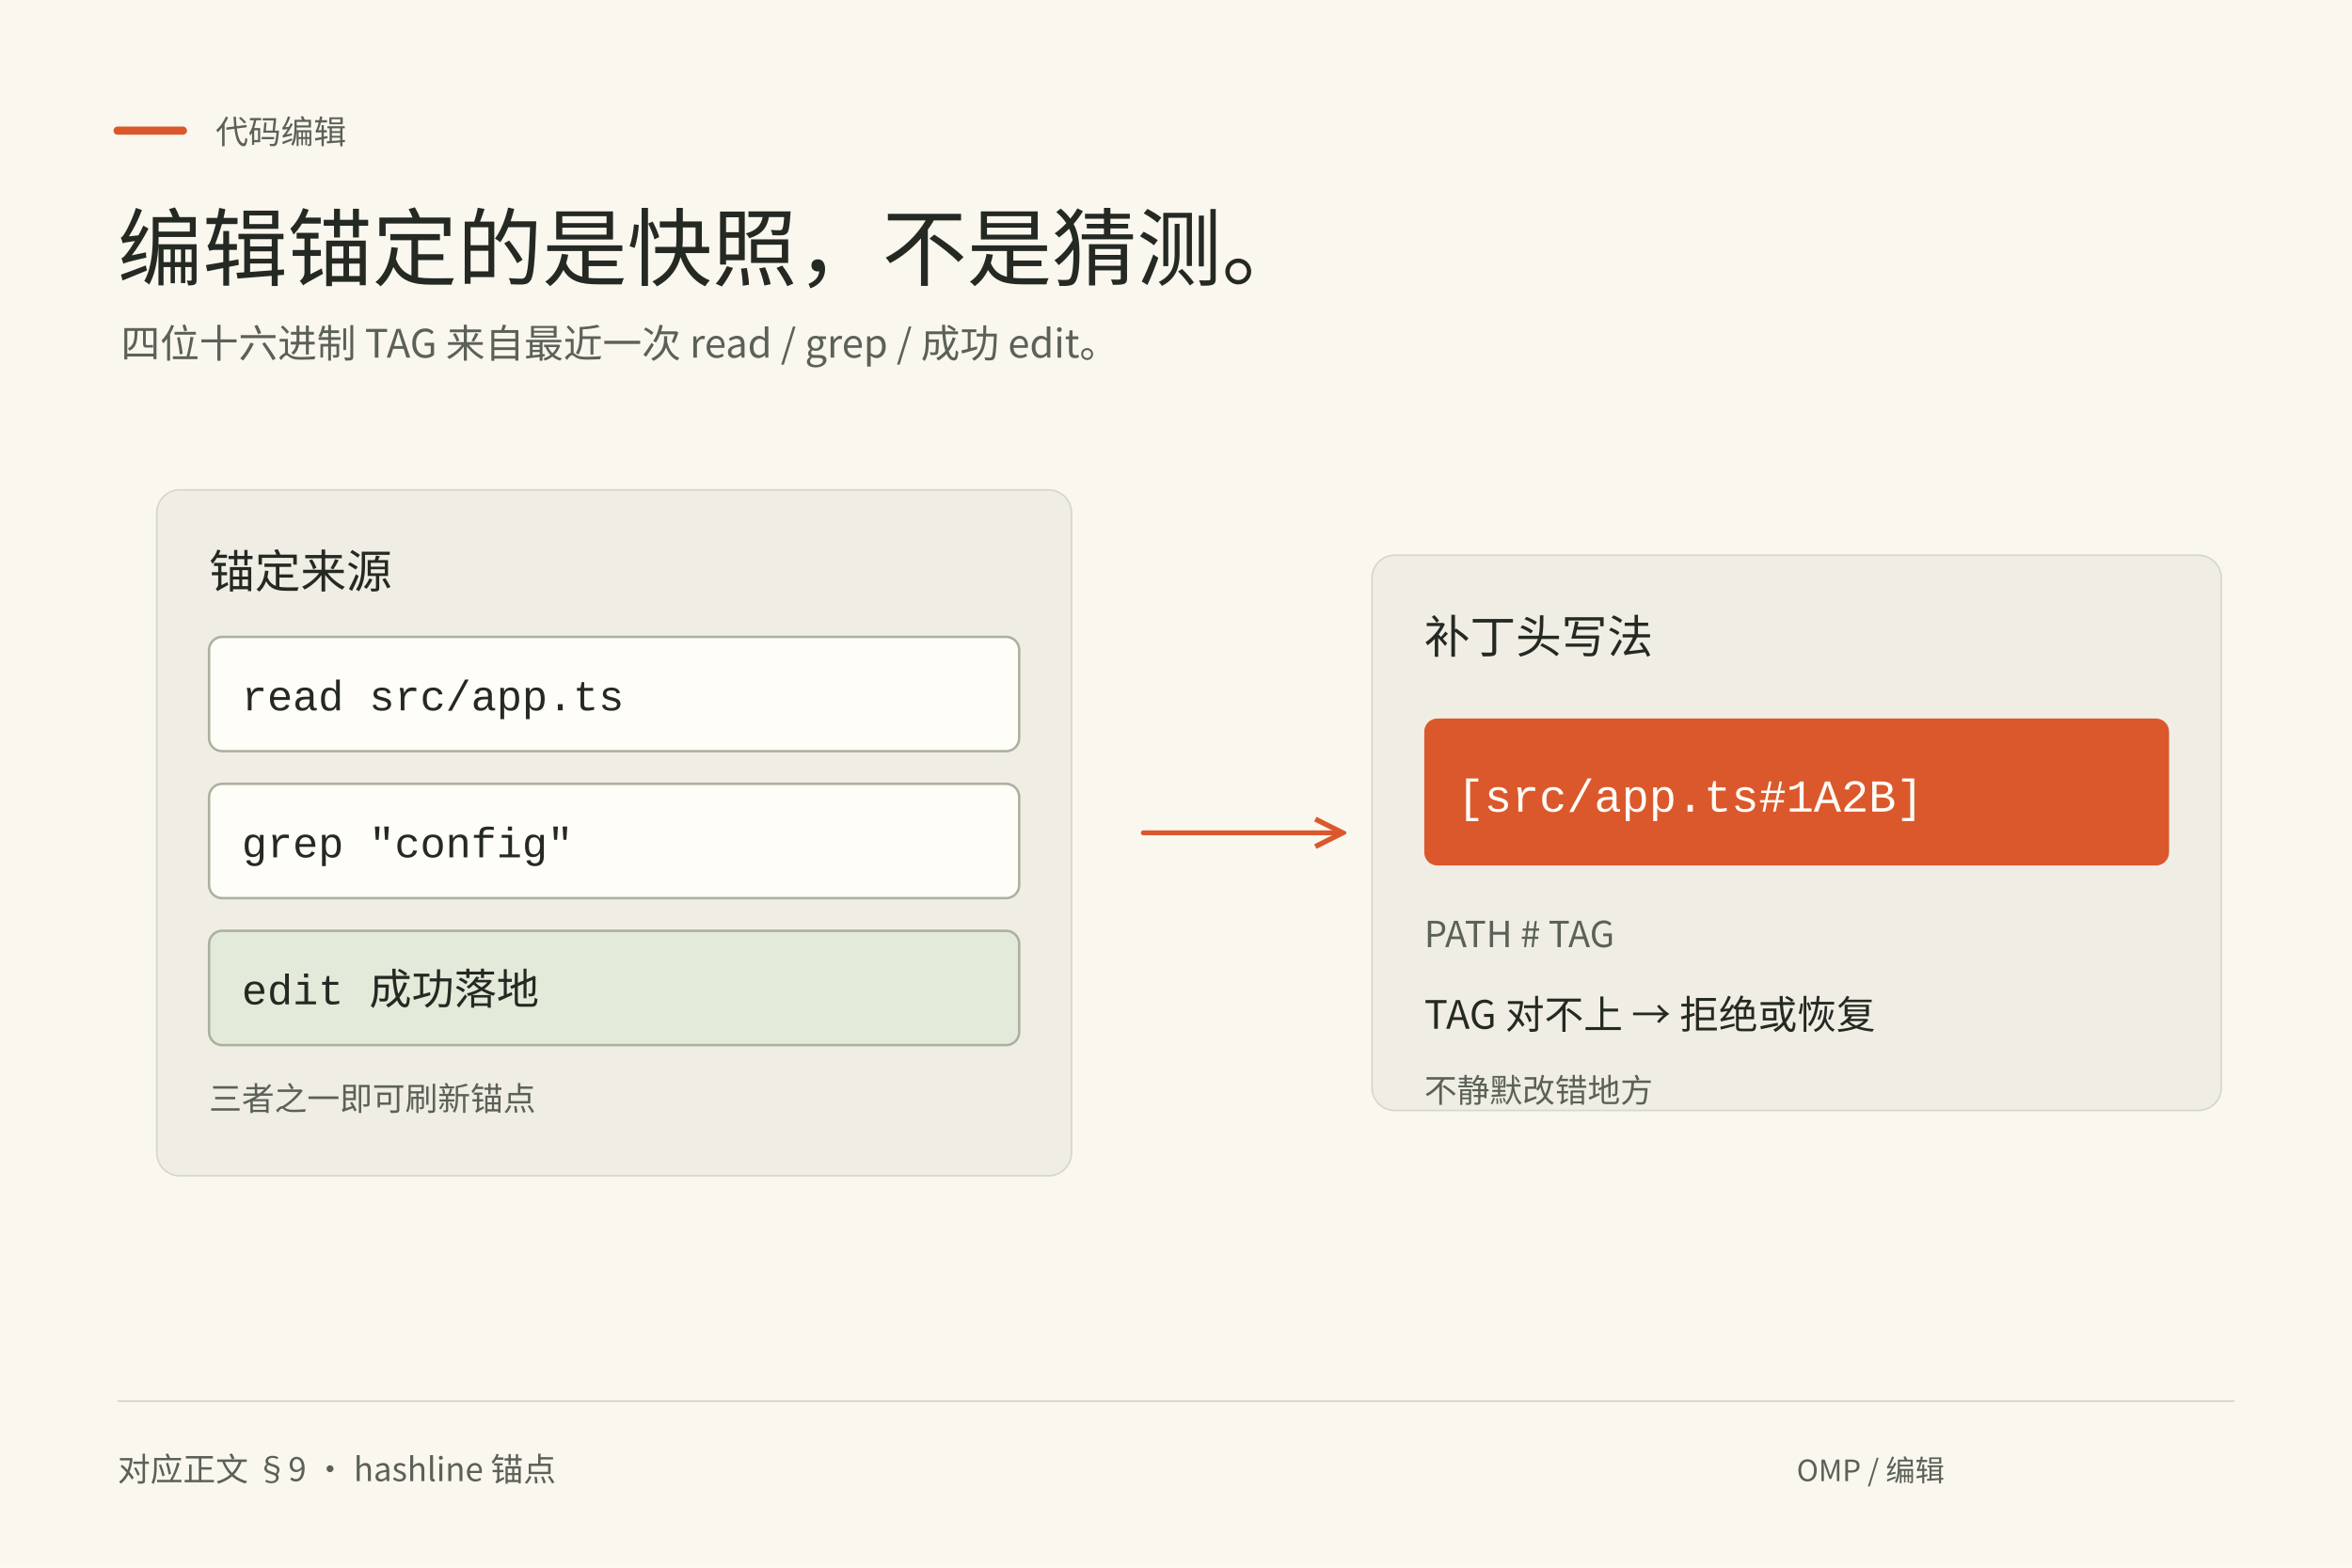
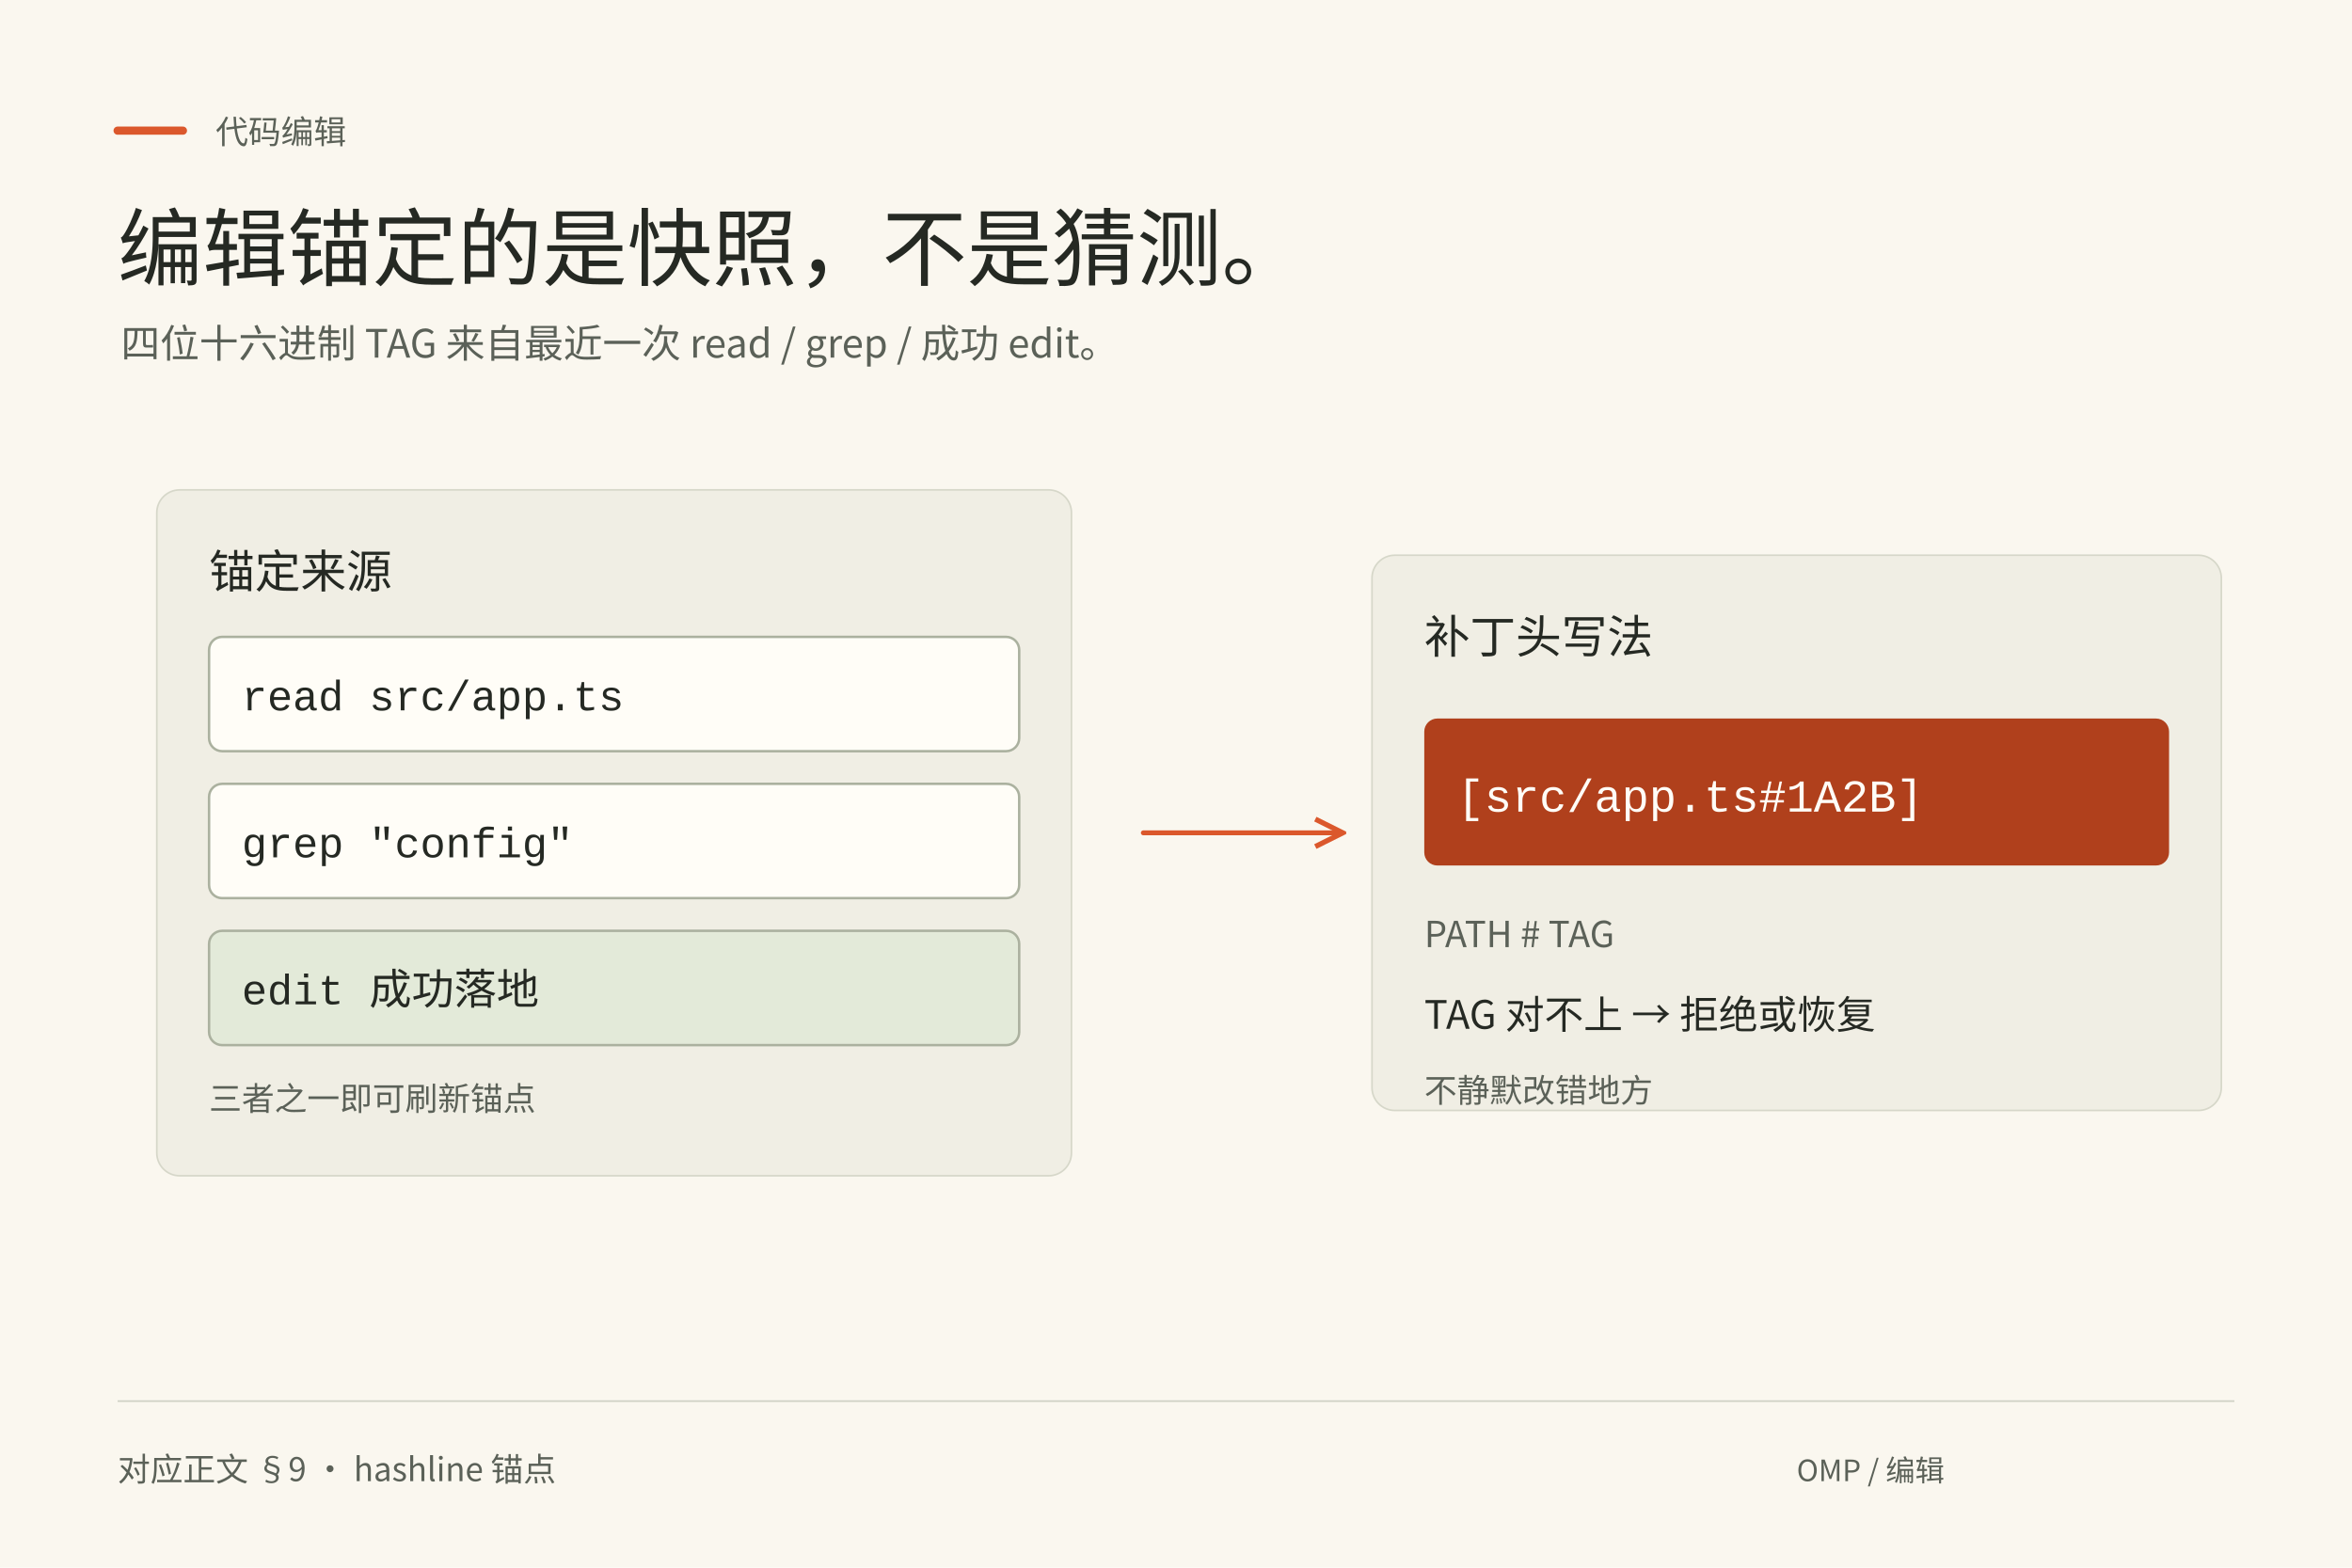
<svg xmlns="http://www.w3.org/2000/svg" width="1440" height="960" viewBox="0 0 1440 960" role="img" aria-labelledby="title desc">
  <defs>
    <marker id="arrow" viewBox="0 0 10 10" refX="8" refY="5" markerWidth="7" markerHeight="7" orient="auto-start-reverse">
      <path d="M 1 1 L 9 5 L 1 9" fill="none" stroke="#DB582C" stroke-width="1.5" />
    </marker>
  </defs>
  <style>text{font-family:"Microsoft YaHei","Noto Sans CJK SC",sans-serif}.ink{fill:#252923}.muted{fill:#5B6158}.accent{fill:#B0401C}.mono{font-family:Consolas,"Liberation Mono",monospace;fill:#252923}.white{fill:#FFFDF7}.line{fill:none;stroke:#252923;stroke-width:2;stroke-linecap:round;stroke-linejoin:round}.flow{fill:none;stroke:#DB582C;stroke-width:3;stroke-linecap:round;marker-end:url(#arrow)}.soft{fill:#F0EEE4;stroke:#D6D7C9}.card{fill:#FFFDF7;stroke:#ABB19F;stroke-width:1.5}.hi{fill:#E3EAD9;stroke:#ABB19F;stroke-width:1.5}.warn{fill:#F7E6DC;stroke:#DB582C;stroke-width:1.5}</style>
  <rect width="1440" height="960" fill="#FAF7EF" />
  <path d="M72 80 H112" stroke="#DB582C" stroke-width="5" stroke-linecap="round" />
  <text x="132" y="88" class="muted" font-size="20">代码编辑</text>
  <text x="72" y="171" class="ink" font-size="52">编辑锚定的是快照，不是猜测。</text>
  <text x="74" y="219" class="muted" font-size="24">四位十六进制 TAG 来自最近一次 read / grep / 成功 edit。</text>
  <rect x="96" y="300" width="560" height="420" rx="14" class="soft" />
  <text x="128" y="360" class="ink" font-size="28">锚定来源</text>
  <rect x="128" y="390" width="496" height="70" rx="8" class="card" />
  <text x="148" y="435" class="mono" font-size="26">read   src/app.ts</text>
  <rect x="128" y="480" width="496" height="70" rx="8" class="card" />
  <text x="148" y="525" class="mono" font-size="26">grep   "config"</text>
  <rect x="128" y="570" width="496" height="70" rx="8" class="hi" />
  <text x="148" y="615" class="mono" font-size="26">edit   成功落地</text>
  <text x="128" y="680" class="muted" font-size="20">三者之一即可刷新锚点</text>
  <path d="M700 510 H820" class="flow" />
  <rect x="840" y="340" width="520" height="340" rx="14" class="soft" />
  <text x="872" y="400" class="ink" font-size="28">补丁头写法</text>
-   <rect x="872" y="440" width="456" height="90" rx="8" fill="#DB582C" />
+   <rect x="872" y="440" width="456" height="90" rx="8" fill="#B0401C" />
  <text x="892" y="497" class="white mono" font-size="28">[src/app.ts#1A2B]</text>
  <text x="872" y="580" class="muted" font-size="22">PATH # TAG</text>
  <text x="872" y="630" class="ink" font-size="24">TAG 对不上 → 拒绝或恢复</text>
  <text x="872" y="675" class="muted" font-size="20">不静默改错地方</text>
  <path d="M72 858 H1368" stroke="#CFD0C4" />
  <text x="72" y="907" class="muted" font-size="20">对应正文 §9 · hashline 锚点</text>
  <text x="1100" y="907" class="muted" font-size="18">OMP / 编辑</text>
</svg>
